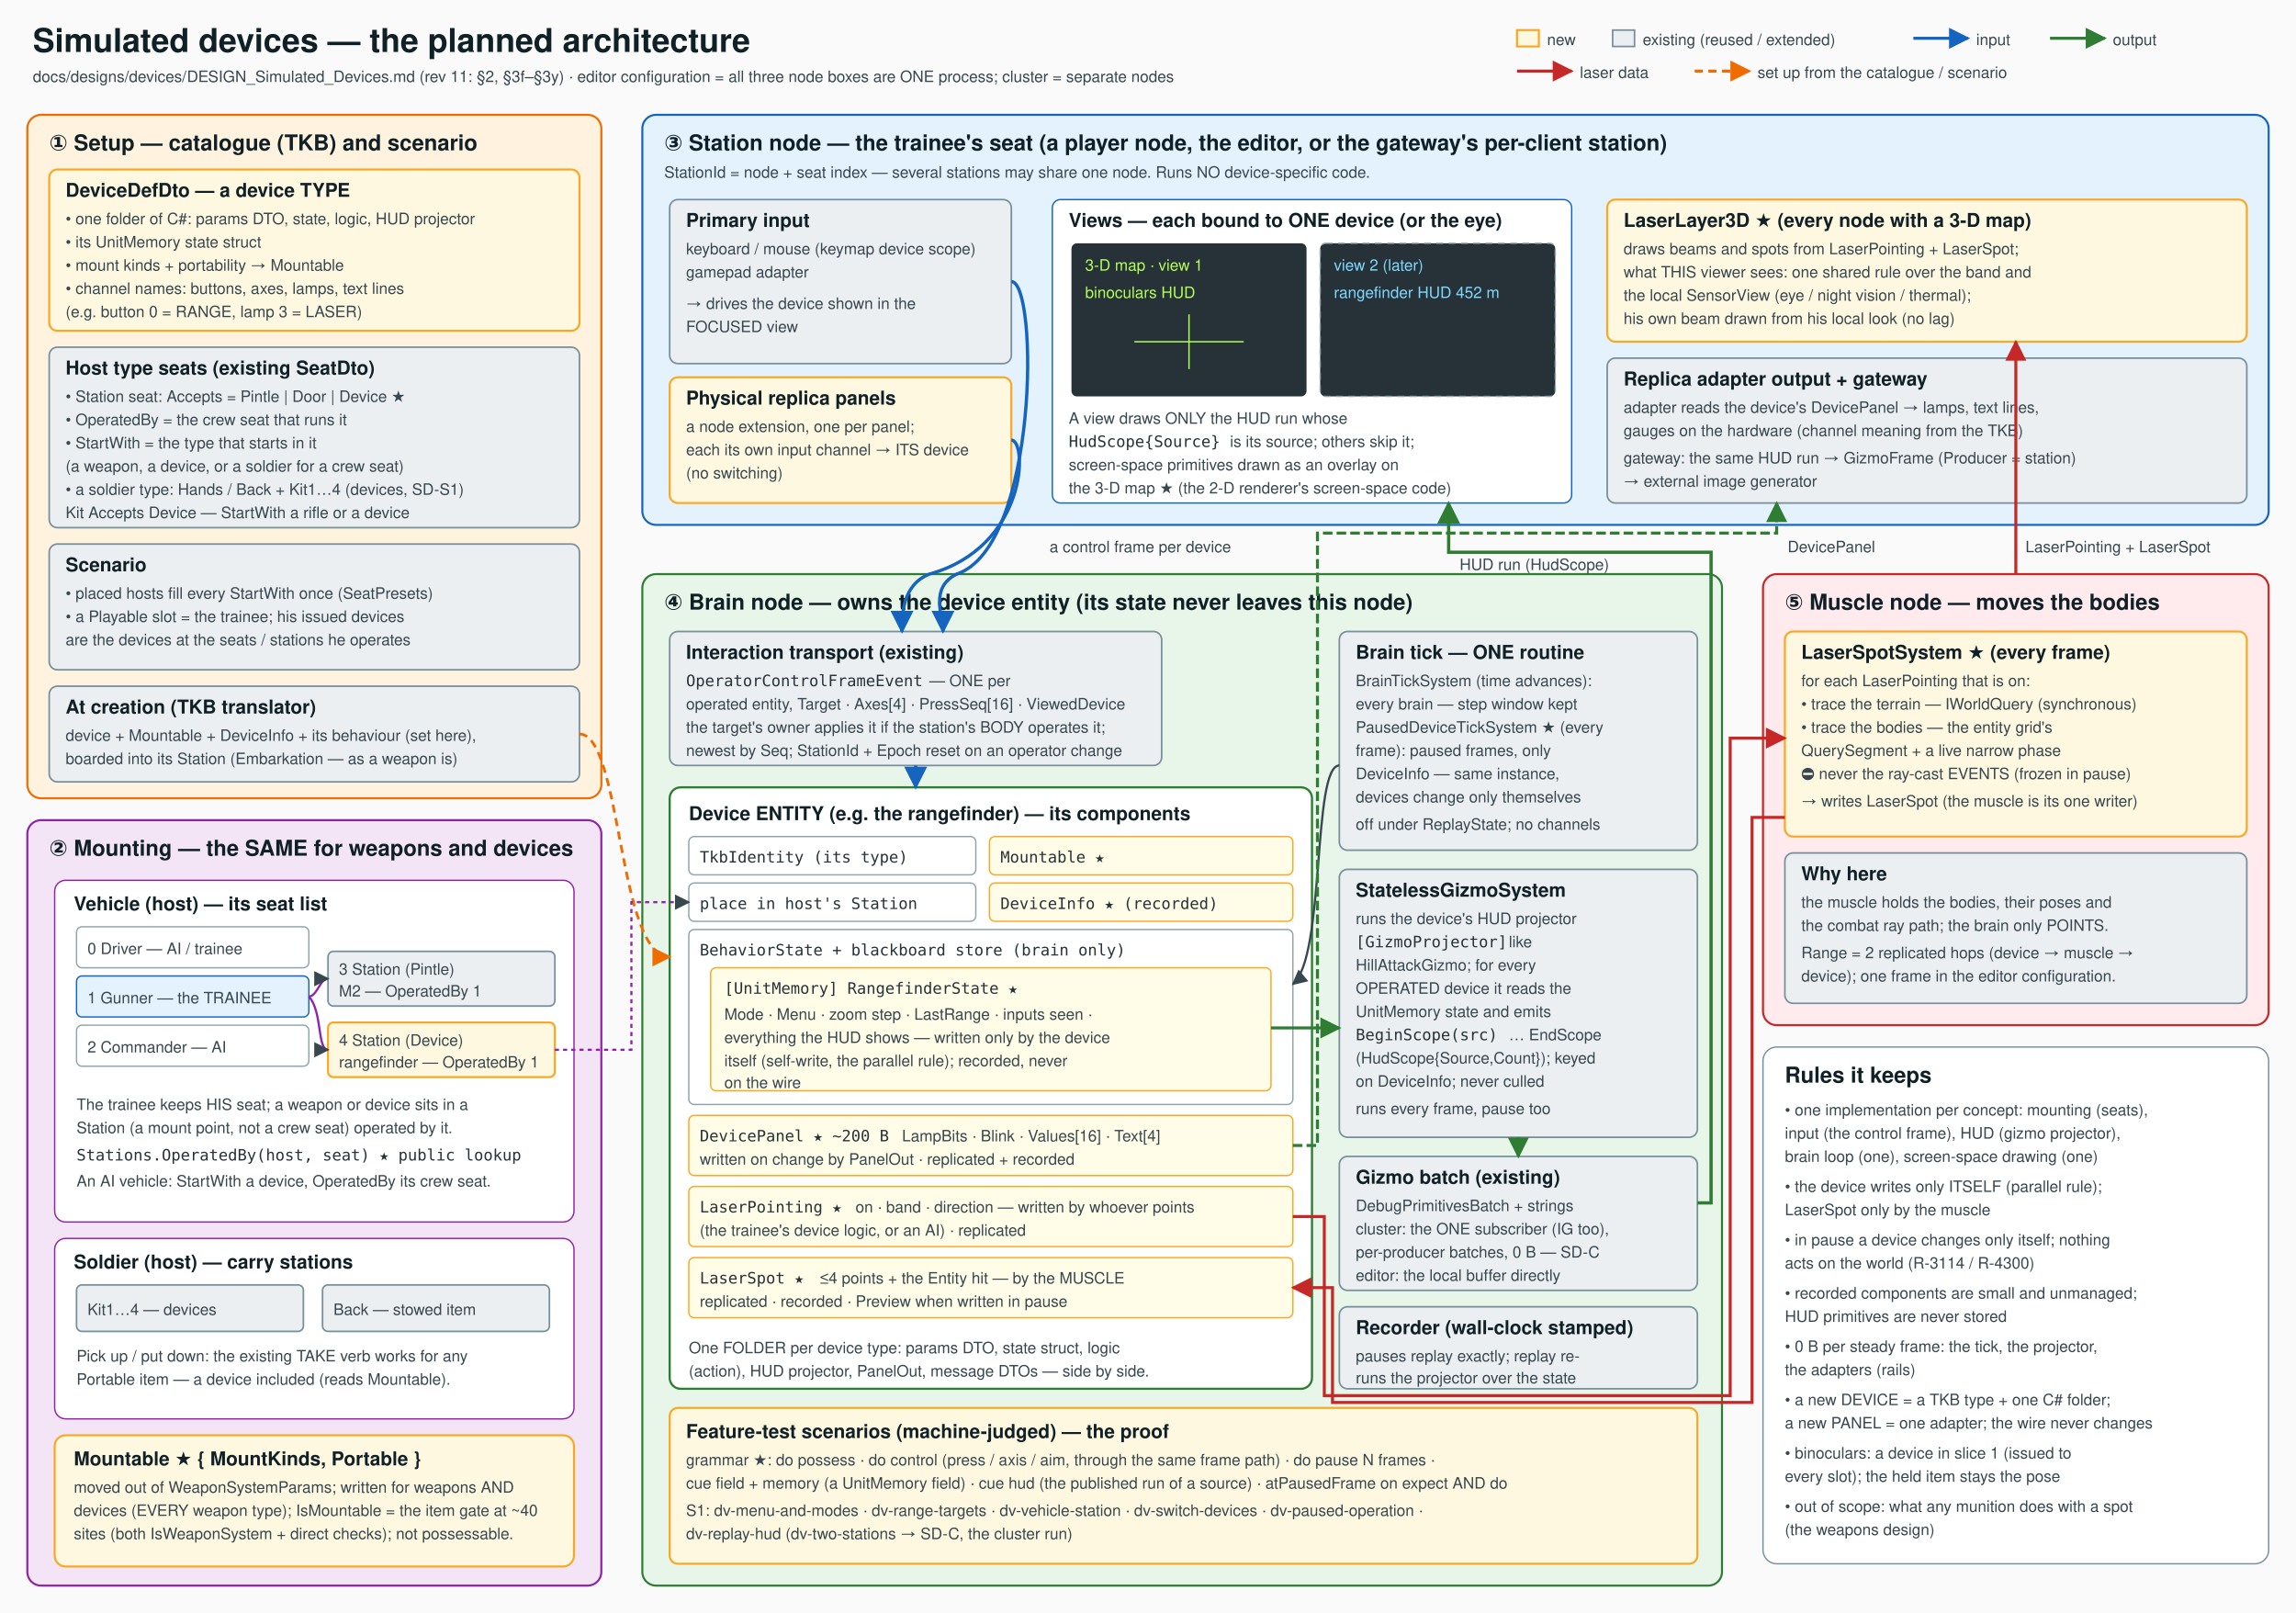
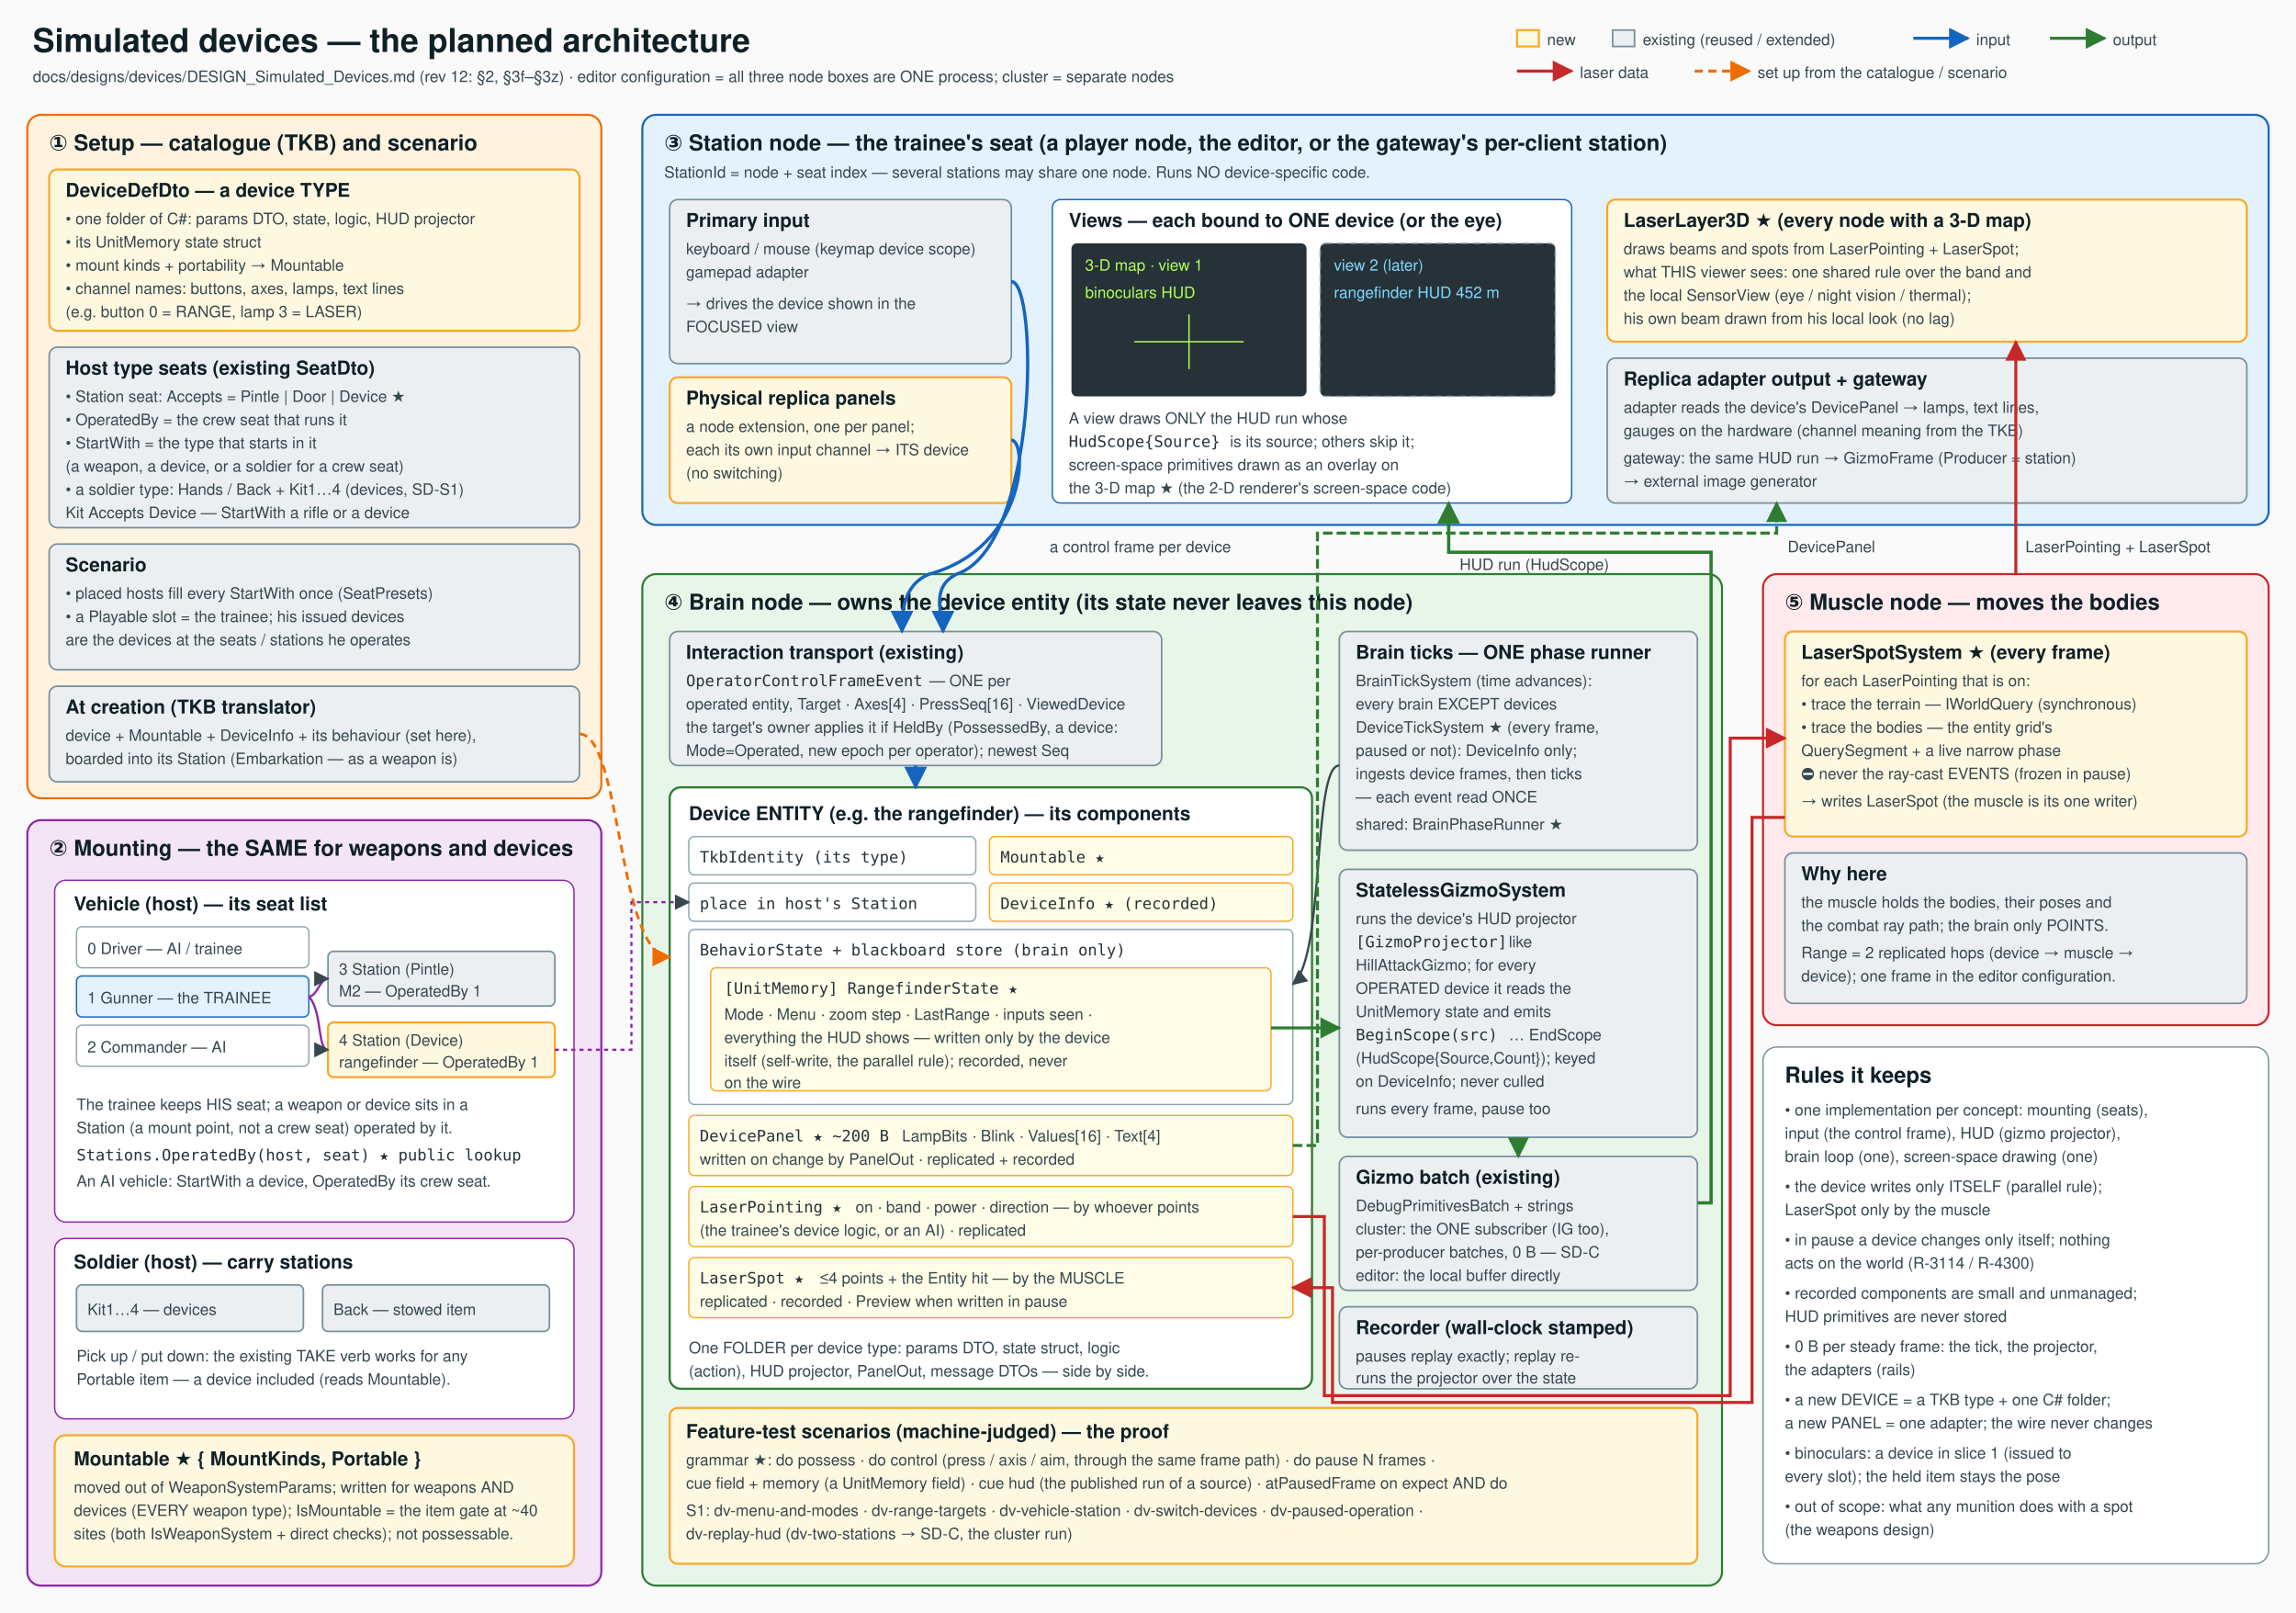
<svg xmlns="http://www.w3.org/2000/svg" width="1680" height="1180" viewBox="0 0 1680 1180" font-family="Segoe UI, Helvetica, Arial, sans-serif">
  <defs>
    <marker id="a" viewBox="0 0 10 10" refX="9" refY="5" markerWidth="7" markerHeight="7" orient="auto-start-reverse">
      <path d="M0,0 L10,5 L0,10 z" fill="#37474f" />
    </marker>
    <marker id="ab" viewBox="0 0 10 10" refX="9" refY="5" markerWidth="7" markerHeight="7" orient="auto-start-reverse">
      <path d="M0,0 L10,5 L0,10 z" fill="#1565c0" />
    </marker>
    <marker id="ag" viewBox="0 0 10 10" refX="9" refY="5" markerWidth="7" markerHeight="7" orient="auto-start-reverse">
      <path d="M0,0 L10,5 L0,10 z" fill="#2e7d32" />
    </marker>
    <marker id="ar" viewBox="0 0 10 10" refX="9" refY="5" markerWidth="7" markerHeight="7" orient="auto-start-reverse">
      <path d="M0,0 L10,5 L0,10 z" fill="#c62828" />
    </marker>
    <marker id="ao" viewBox="0 0 10 10" refX="9" refY="5" markerWidth="7" markerHeight="7" orient="auto-start-reverse">
      <path d="M0,0 L10,5 L0,10 z" fill="#ef6c00" />
    </marker>
    <style>
      .t{font-size:13px;fill:#263238}
      .s{font-size:11.5px;fill:#37474f}
      .h{font-size:16px;font-weight:700;fill:#102027}
      .h2{font-size:14px;font-weight:700;fill:#102027}
      .new{fill:#fff8e1;stroke:#f9a825;stroke-width:1.5}
      .ex{fill:#eceff1;stroke:#78909c;stroke-width:1.2}
      .comp{fill:#ffffff;stroke:#90a4ae;stroke-width:1}
      .compn{fill:#fffde7;stroke:#f9a825;stroke-width:1}
      .mono{font-family:Consolas, Menlo, monospace;font-size:11.5px;fill:#263238}
    </style>
  </defs>
  <rect width="1680" height="1180" fill="#fafafa" />
  <text x="24" y="38" font-size="24" font-weight="700" fill="#102027">Simulated devices — the planned architecture</text>
-   <text x="24" y="60" class="s">docs/designs/devices/DESIGN_Simulated_Devices.md (rev 11: §2, §3f–§3y) · editor configuration = all three node boxes are ONE process; cluster = separate nodes</text>
+   <text x="24" y="60" class="s">docs/designs/devices/DESIGN_Simulated_Devices.md (rev 12: §2, §3f–§3z) · editor configuration = all three node boxes are ONE process; cluster = separate nodes</text>
  <g transform="translate(1110,22)">
    <rect x="0" y="0" width="16" height="12" class="new" />
    <text x="22" y="11" class="s">new</text>
    <rect x="70" y="0" width="16" height="12" class="ex" />
    <text x="92" y="11" class="s">existing (reused / extended)</text>
    <line x1="290" y1="6" x2="330" y2="6" stroke="#1565c0" stroke-width="2.2" marker-end="url(#ab)" />
    <text x="336" y="11" class="s">input</text>
    <line x1="390" y1="6" x2="430" y2="6" stroke="#2e7d32" stroke-width="2.2" marker-end="url(#ag)" />
    <text x="436" y="11" class="s">output</text>
    <line x1="0" y1="30" x2="40" y2="30" stroke="#c62828" stroke-width="2.2" marker-end="url(#ar)" />
    <text x="46" y="35" class="s">laser data</text>
    <line x1="130" y1="30" x2="170" y2="30" stroke="#ef6c00" stroke-width="2.2" stroke-dasharray="6 4" marker-end="url(#ao)" />
    <text x="176" y="35" class="s">set up from the catalogue / scenario</text>
  </g>
  <rect x="20" y="84" width="420" height="500" rx="10" fill="#fff3e0" stroke="#ef6c00" stroke-width="1.5" />
  <text x="36" y="110" class="h">① Setup — catalogue (TKB) and scenario</text>
  <rect x="36" y="124" width="388" height="118" rx="6" class="new" />
  <text x="48" y="144" class="h2">DeviceDefDto — a device TYPE</text>
  <text x="48" y="164" class="s">• one folder of C#: params DTO, state, logic, HUD projector</text>
  <text x="48" y="181" class="s">• its UnitMemory state struct</text>
  <text x="48" y="198" class="s">• mount kinds + portability → Mountable</text>
  <text x="48" y="215" class="s">• channel names: buttons, axes, lamps, text lines</text>
  <text x="48" y="232" class="s">  (e.g. button 0 = RANGE, lamp 3 = LASER)</text>
  <rect x="36" y="254" width="388" height="132" rx="6" class="ex" />
  <text x="48" y="274" class="h2">Host type seats (existing SeatDto)</text>
  <text x="48" y="294" class="s">• Station seat: Accepts = Pintle | Door | Device ★</text>
  <text x="48" y="311" class="s">• OperatedBy = the crew seat that runs it</text>
  <text x="48" y="328" class="s">• StartWith = the type that starts in it</text>
  <text x="48" y="345" class="s">  (a weapon, a device, or a soldier for a crew seat)</text>
  <text x="48" y="362" class="s">• a soldier type: Hands / Back + Kit1…4 (devices, SD-S1)</text>
  <text x="48" y="379" class="s">  Kit Accepts Device — StartWith a rifle or a device</text>
  <rect x="36" y="398" width="388" height="92" rx="6" class="ex" />
  <text x="48" y="418" class="h2">Scenario</text>
  <text x="48" y="438" class="s">• placed hosts fill every StartWith once (SeatPresets)</text>
  <text x="48" y="455" class="s">• a Playable slot = the trainee; his issued devices</text>
  <text x="48" y="472" class="s">  are the devices at the seats / stations he operates</text>
  <rect x="36" y="502" width="388" height="70" rx="6" class="ex" />
  <text x="48" y="522" class="h2">At creation (TKB translator)</text>
  <text x="48" y="542" class="s">device + Mountable + DeviceInfo + its behaviour (set here),</text>
  <text x="48" y="559" class="s">boarded into its Station (Embarkation — as a weapon is)</text>
  <rect x="20" y="600" width="420" height="560" rx="10" fill="#f3e5f5" stroke="#8e24aa" stroke-width="1.5" />
  <text x="36" y="626" class="h">② Mounting — the SAME for weapons and devices</text>
  <rect x="40" y="644" width="380" height="250" rx="8" fill="#ffffff" stroke="#8e24aa" />
  <text x="54" y="666" class="h2">Vehicle (host) — its seat list</text>
  <g class="s">
    <rect x="56" y="678" width="170" height="30" rx="4" class="comp" />
    <text x="64" y="698" class="s">0 Driver — AI / trainee</text>
    <rect x="56" y="714" width="170" height="30" rx="4" fill="#e3f2fd" stroke="#1565c0" />
    <text x="64" y="734" class="s">1 Gunner — the TRAINEE</text>
    <rect x="56" y="750" width="170" height="30" rx="4" class="comp" />
    <text x="64" y="770" class="s">2 Commander — AI</text>
    <rect x="240" y="696" width="166" height="40" rx="4" class="ex" />
    <text x="248" y="713" class="s">3 Station (Pintle)</text>
    <text x="248" y="729" class="s">M2 — OperatedBy 1</text>
    <rect x="240" y="748" width="166" height="40" rx="4" class="new" />
    <text x="248" y="765" class="s">4 Station (Device)</text>
    <text x="248" y="781" class="s">rangefinder — OperatedBy 1</text>
  </g>
  <path d="M226,729 C232,729 234,716 240,716" fill="none" stroke="#8e24aa" stroke-width="1.6" marker-end="url(#a)" />
  <path d="M226,729 C236,740 232,768 240,768" fill="none" stroke="#8e24aa" stroke-width="1.6" marker-end="url(#a)" />
  <text x="56" y="812" class="s">The trainee keeps HIS seat; a weapon or device sits in a</text>
  <text x="56" y="829" class="s">Station (a mount point, not a crew seat) operated by it.</text>
  <text x="56" y="849" class="mono">Stations.OperatedBy(host, seat) ★ public lookup</text>
  <text x="56" y="868" class="s">An AI vehicle: StartWith a device, OperatedBy its crew seat.</text>
  <rect x="40" y="906" width="380" height="132" rx="8" fill="#ffffff" stroke="#8e24aa" />
  <text x="54" y="928" class="h2">Soldier (host) — carry stations</text>
  <rect x="56" y="940" width="166" height="34" rx="4" class="ex" />
  <text x="64" y="962" class="s">Kit1…4 — devices</text>
  <rect x="236" y="940" width="166" height="34" rx="4" class="ex" />
  <text x="244" y="962" class="s">Back — stowed item</text>
  <text x="56" y="996" class="s">Pick up / put down: the existing TAKE verb works for any</text>
  <text x="56" y="1013" class="s">Portable item — a device included (reads Mountable).</text>
  <rect x="40" y="1050" width="380" height="96" rx="8" class="new" />
  <text x="54" y="1072" class="h2">Mountable ★ { MountKinds, Portable }</text>
  <text x="54" y="1092" class="s">moved out of WeaponSystemParams; written for weapons AND</text>
  <text x="54" y="1109" class="s">devices (EVERY weapon type); IsMountable = the item gate at ~40</text>
  <text x="54" y="1126" class="s">sites (both IsWeaponSystem + direct checks); not possessable.</text>
  <rect x="470" y="84" width="1190" height="300" rx="10" fill="#e3f2fd" stroke="#1565c0" stroke-width="1.5" />
  <text x="486" y="110" class="h">③ Station node — the trainee's seat (a player node, the editor, or the gateway's per-client station)</text>
  <text x="486" y="130" class="s">StationId = node + seat index — several stations may share one node. Runs NO device-specific code.</text>
  <rect x="490" y="146" width="250" height="120" rx="6" class="ex" />
  <text x="502" y="166" class="h2">Primary input</text>
  <text x="502" y="186" class="s">keyboard / mouse (keymap device scope)</text>
  <text x="502" y="203" class="s">gamepad adapter</text>
  <text x="502" y="226" class="s">→ drives the device shown in the</text>
  <text x="502" y="243" class="s">   FOCUSED view</text>
  <rect x="490" y="276" width="250" height="92" rx="6" class="new" />
  <text x="502" y="296" class="h2">Physical replica panels</text>
  <text x="502" y="316" class="s">a node extension, one per panel;</text>
  <text x="502" y="333" class="s">each its own input channel → ITS device</text>
  <text x="502" y="350" class="s">(no switching)</text>
  <rect x="770" y="146" width="380" height="222" rx="6" fill="#ffffff" stroke="#1565c0" />
  <text x="782" y="166" class="h2">Views — each bound to ONE device (or the eye)</text>
  <rect x="784" y="178" width="172" height="112" rx="4" fill="#263238" />
  <text x="794" y="198" font-size="11.5" fill="#b2ff59">3-D map · view 1</text>
  <text x="794" y="218" font-size="11.5" fill="#b2ff59">binoculars HUD</text>
  <line x1="830" y1="250" x2="910" y2="250" stroke="#b2ff59" />
  <line x1="870" y1="230" x2="870" y2="270" stroke="#b2ff59" />
  <rect x="966" y="178" width="172" height="112" rx="4" fill="#263238" stroke-dasharray="5 4" stroke="#90a4ae" />
  <text x="976" y="198" font-size="11.5" fill="#80d8ff">view 2 (later)</text>
  <text x="976" y="218" font-size="11.5" fill="#80d8ff">rangefinder HUD  452 m</text>
  <text x="782" y="310" class="s">A view draws ONLY the HUD run whose</text>
  <text x="782" y="327" class="mono">HudScope{Source}</text>
  <text x="900" y="327" class="s"> is its source; others skip it;</text>
  <text x="782" y="344" class="s">screen-space primitives drawn as an overlay on</text>
  <text x="782" y="361" class="s">the 3-D map ★ (the 2-D renderer's screen-space code)</text>
  <rect x="1176" y="146" width="468" height="104" rx="6" class="new" />
  <text x="1188" y="166" class="h2">LaserLayer3D ★ (every node with a 3-D map)</text>
  <text x="1188" y="186" class="s">draws beams and spots from LaserPointing + LaserSpot;</text>
  <text x="1188" y="203" class="s">what THIS viewer sees: one shared rule over the band and</text>
  <text x="1188" y="220" class="s">the local SensorView (eye / night vision / thermal);</text>
  <text x="1188" y="237" class="s">his own beam drawn from his local look (no lag)</text>
  <rect x="1176" y="262" width="468" height="106" rx="6" class="ex" />
  <text x="1188" y="282" class="h2">Replica adapter output + gateway</text>
  <text x="1188" y="302" class="s">adapter reads the device's DevicePanel → lamps, text lines,</text>
  <text x="1188" y="319" class="s">gauges on the hardware (channel meaning from the TKB)</text>
  <text x="1188" y="339" class="s">gateway: the same HUD run → GizmoFrame (Producer = station)</text>
  <text x="1188" y="356" class="s">→ external image generator</text>
  <rect x="470" y="420" width="790" height="740" rx="10" fill="#e8f5e9" stroke="#2e7d32" stroke-width="1.5" />
  <text x="486" y="446" class="h">④ Brain node — owns the device entity (its state never leaves this node)</text>
  <rect x="490" y="462" width="360" height="98" rx="6" class="ex" />
  <text x="502" y="482" class="h2">Interaction transport (existing)</text>
  <text x="502" y="502" class="mono">OperatorControlFrameEvent</text>
  <text x="680" y="502" class="s"> — ONE per</text>
  <text x="502" y="519" class="s">operated entity, Target · Axes[4] · PressSeq[16] · ViewedDevice</text>
-   <text x="502" y="536" class="s">the target's owner applies it if the station's BODY operates it;</text>
-   <text x="502" y="553" class="s">newest by Seq; StationId + Epoch reset on an operator change</text>
+   <text x="502" y="536" class="s">the target's owner applies it if HeldBy (PossessedBy, a device:</text>
+   <text x="502" y="553" class="s">Mode=Operated, new epoch per operator); newest Seq</text>
  <rect x="490" y="576" width="470" height="440" rx="8" fill="#ffffff" stroke="#2e7d32" stroke-width="1.6" />
  <text x="504" y="600" class="h2">Device ENTITY (e.g. the rangefinder) — its components</text>
  <rect x="504" y="612" width="210" height="28" rx="4" class="comp" />
  <text x="512" y="631" class="mono">TkbIdentity (its type)</text>
  <rect x="724" y="612" width="222" height="28" rx="4" class="compn" />
  <text x="732" y="631" class="mono">Mountable ★</text>
  <rect x="724" y="646" width="222" height="28" rx="4" class="compn" />
  <text x="732" y="665" class="mono">DeviceInfo ★ (recorded)</text>
  <rect x="504" y="646" width="210" height="28" rx="4" class="comp" />
  <text x="512" y="665" class="mono">place in host's Station</text>
  <rect x="504" y="680" width="442" height="128" rx="4" class="comp" />
  <text x="512" y="699" class="mono">BehaviorState + blackboard store (brain only)</text>
  <rect x="520" y="708" width="410" height="90" rx="4" class="compn" />
  <text x="530" y="727" class="mono">[UnitMemory] RangefinderState ★</text>
  <text x="530" y="746" class="s">Mode · Menu · zoom step · LastRange · inputs seen ·</text>
  <text x="530" y="763" class="s">everything the HUD shows — written only by the device</text>
  <text x="530" y="780" class="s">itself (self-write, the parallel rule); recorded, never</text>
  <text x="530" y="796" class="s">on the wire</text>
  <rect x="504" y="816" width="442" height="44" rx="4" class="compn" />
  <text x="512" y="835" class="mono">DevicePanel ★ ~200 B</text>
  <text x="660" y="835" class="s">LampBits · Blink · Values[16] · Text[4]</text>
  <text x="512" y="852" class="s">written on change by PanelOut · replicated + recorded</text>
  <rect x="504" y="868" width="442" height="44" rx="4" class="compn" />
  <text x="512" y="887" class="mono">LaserPointing ★</text>
-   <text x="626" y="887" class="s">on · band · direction — written by whoever points</text>
+   <text x="626" y="887" class="s">on · band · power · direction — by whoever points</text>
  <text x="512" y="904" class="s">(the trainee's device logic, or an AI) · replicated</text>
  <rect x="504" y="920" width="442" height="44" rx="4" class="compn" />
  <text x="512" y="939" class="mono">LaserSpot ★</text>
  <text x="600" y="939" class="s">≤4 points + the Entity hit — by the MUSCLE</text>
  <text x="512" y="956" class="s">replicated · recorded · Preview when written in pause</text>
  <text x="504" y="990" class="s">One FOLDER per device type: params DTO, state struct, logic</text>
  <text x="504" y="1007" class="s">(action), HUD projector, PanelOut, message DTOs — side by side.</text>
  <rect x="980" y="462" width="262" height="160" rx="6" class="ex" />
-   <text x="992" y="482" class="h2">Brain tick — ONE routine</text>
+   <text x="992" y="482" class="h2">Brain ticks — ONE phase runner</text>
  <text x="992" y="502" class="s">BrainTickSystem (time advances):</text>
-   <text x="992" y="519" class="s">  every brain — step window kept</text>
-   <text x="992" y="536" class="s">PausedDeviceTickSystem ★ (every</text>
-   <text x="992" y="553" class="s">  frame): paused frames, only</text>
-   <text x="992" y="570" class="s">  DeviceInfo — same instance,</text>
-   <text x="992" y="587" class="s">  devices change only themselves</text>
-   <text x="992" y="607" class="s">off under ReplayState; no channels</text>
+   <text x="992" y="519" class="s">  every brain EXCEPT devices</text>
+   <text x="992" y="536" class="s">DeviceTickSystem ★ (every frame,</text>
+   <text x="992" y="553" class="s">  paused or not): DeviceInfo only;</text>
+   <text x="992" y="570" class="s">  ingests device frames, then ticks</text>
+   <text x="992" y="587" class="s">  — each event read ONCE</text>
+   <text x="992" y="607" class="s">shared: BrainPhaseRunner ★</text>
  <rect x="980" y="636" width="262" height="196" rx="6" class="ex" />
  <text x="992" y="656" class="h2">StatelessGizmoSystem</text>
  <text x="992" y="676" class="s">runs the device's HUD projector</text>
  <text x="992" y="693" class="mono">[GizmoProjector]</text>
  <text x="1104" y="693" class="s"> like</text>
  <text x="992" y="710" class="s">HillAttackGizmo; for every</text>
  <text x="992" y="727" class="s">OPERATED device it reads the</text>
  <text x="992" y="744" class="s">UnitMemory state and emits</text>
  <text x="992" y="761" class="mono">BeginScope(src)</text>
  <text x="1104" y="761" class="s"> … EndScope</text>
  <text x="992" y="778" class="s">(HudScope{Source,Count}); keyed</text>
  <text x="992" y="795" class="s">on DeviceInfo; never culled</text>
  <text x="992" y="815" class="s">runs every frame, pause too</text>
  <rect x="980" y="846" width="262" height="98" rx="6" class="ex" />
  <text x="992" y="866" class="h2">Gizmo batch (existing)</text>
  <text x="992" y="886" class="s">DebugPrimitivesBatch + strings</text>
  <text x="992" y="903" class="s">cluster: the ONE subscriber (IG too),</text>
  <text x="992" y="920" class="s">per-producer batches, 0 B — SD-C</text>
  <text x="992" y="937" class="s">editor: the local buffer directly</text>
  <rect x="980" y="956" width="262" height="60" rx="6" class="ex" />
  <text x="992" y="976" class="h2">Recorder (wall-clock stamped)</text>
  <text x="992" y="996" class="s">pauses replay exactly; replay re-</text>
  <text x="992" y="1012" class="s">runs the projector over the state</text>
  <rect x="490" y="1030" width="752" height="114" rx="6" class="new" />
  <text x="502" y="1052" class="h2">Feature-test scenarios (machine-judged) — the proof</text>
  <text x="502" y="1072" class="s">grammar ★: do possess · do control (press / axis / aim, through the same frame path) · do pause N frames ·</text>
  <text x="502" y="1089" class="s">cue field + memory (a UnitMemory field) · cue hud (the published run of a source) · atPausedFrame on expect AND do</text>
  <text x="502" y="1109" class="s">S1: dv-menu-and-modes · dv-range-targets · dv-vehicle-station · dv-switch-devices · dv-paused-operation ·</text>
  <text x="502" y="1126" class="s">    dv-replay-hud   (dv-two-stations → SD-C, the cluster run)</text>
  <rect x="1290" y="420" width="370" height="330" rx="10" fill="#ffebee" stroke="#c62828" stroke-width="1.5" />
  <text x="1306" y="446" class="h">⑤ Muscle node — moves the bodies</text>
  <rect x="1306" y="462" width="338" height="150" rx="6" class="new" />
  <text x="1318" y="482" class="h2">LaserSpotSystem ★ (every frame)</text>
  <text x="1318" y="502" class="s">for each LaserPointing that is on:</text>
  <text x="1318" y="519" class="s">• trace the terrain — IWorldQuery (synchronous)</text>
  <text x="1318" y="536" class="s">• trace the bodies — the entity grid's</text>
  <text x="1318" y="553" class="s">  QuerySegment + a live narrow phase</text>
  <text x="1318" y="570" class="s">⛔ never the ray-cast EVENTS (frozen in pause)</text>
  <text x="1318" y="590" class="s">→ writes LaserSpot (the muscle is its one writer)</text>
  <rect x="1306" y="624" width="338" height="110" rx="6" class="ex" />
  <text x="1318" y="644" class="h2">Why here</text>
  <text x="1318" y="664" class="s">the muscle holds the bodies, their poses and</text>
  <text x="1318" y="681" class="s">the combat ray path; the brain only POINTS.</text>
  <text x="1318" y="701" class="s">Range = 2 replicated hops (device → muscle →</text>
  <text x="1318" y="718" class="s">device); one frame in the editor configuration.</text>
  <rect x="1290" y="766" width="370" height="378" rx="10" fill="#ffffff" stroke="#78909c" />
  <text x="1306" y="792" class="h">Rules it keeps</text>
  <text x="1306" y="816" class="s">• one implementation per concept: mounting (seats),</text>
  <text x="1306" y="833" class="s">  input (the control frame), HUD (gizmo projector),</text>
  <text x="1306" y="850" class="s">  brain loop (one), screen-space drawing (one)</text>
  <text x="1306" y="872" class="s">• the device writes only ITSELF (parallel rule);</text>
  <text x="1306" y="889" class="s">  LaserSpot only by the muscle</text>
  <text x="1306" y="911" class="s">• in pause a device changes only itself; nothing</text>
  <text x="1306" y="928" class="s">  acts on the world (R-3114 / R-4300)</text>
  <text x="1306" y="950" class="s">• recorded components are small and unmanaged;</text>
  <text x="1306" y="967" class="s">  HUD primitives are never stored</text>
  <text x="1306" y="989" class="s">• 0 B per steady frame: the tick, the projector,</text>
  <text x="1306" y="1006" class="s">  the adapters (rails)</text>
  <text x="1306" y="1028" class="s">• a new DEVICE = a TKB type + one C# folder;</text>
  <text x="1306" y="1045" class="s">  a new PANEL = one adapter; the wire never changes</text>
  <text x="1306" y="1067" class="s">• binoculars: a device in slice 1 (issued to</text>
  <text x="1306" y="1084" class="s">  every slot); the held item stays the pose</text>
  <text x="1306" y="1106" class="s">• out of scope: what any munition does with a spot</text>
  <text x="1306" y="1123" class="s">  (the weapons design)</text>
  <path d="M424,537 C455,537 452,700 490,700" fill="none" stroke="#ef6c00" stroke-width="2" stroke-dasharray="6 4" marker-end="url(#ao)" />
  <path d="M406,768 L462,768 L462,660 L504,660" fill="none" stroke="#8e24aa" stroke-width="1.6" stroke-dasharray="3 3" marker-end="url(#a)" />
  <path d="M740,206 C760,206 760,400 700,420 C680,430 690,450 690,462" fill="none" stroke="#1565c0" stroke-width="2.4" marker-end="url(#ab)" />
  <path d="M740,322 C752,322 752,400 680,420 C660,428 660,450 660,462" fill="none" stroke="#1565c0" stroke-width="2.4" marker-end="url(#ab)" />
  <text x="768" y="404" class="s" fill="#1565c0">a control frame per device</text>
  <path d="M670,560 L670,576" stroke="#1565c0" stroke-width="2.4" marker-end="url(#ab)" />
  <path d="M980,560 C960,560 970,700 946,720" fill="none" stroke="#37474f" stroke-width="1.6" marker-end="url(#a)" />
  <path d="M930,752 L980,752" fill="none" stroke="#2e7d32" stroke-width="2.2" marker-end="url(#ag)" />
  <path d="M1111,832 L1111,846" stroke="#2e7d32" stroke-width="2.2" marker-end="url(#ag)" />
  <path d="M1242,880 L1252,880 L1252,404 L1060,404 L1060,368" fill="none" stroke="#2e7d32" stroke-width="2.4" marker-end="url(#ag)" />
  <text x="1068" y="417" class="s" fill="#2e7d32">HUD run (HudScope)</text>
  <path d="M946,838 L964,838 L964,390 L1300,390 L1300,368" fill="none" stroke="#2e7d32" stroke-width="2.2" stroke-dasharray="7 3" marker-end="url(#ag)" />
  <text x="1308" y="404" class="s" fill="#2e7d32">DevicePanel</text>
  <path d="M946,890 L969,890 L969,1021 L1266,1021 L1266,540 L1306,540" fill="none" stroke="#c62828" stroke-width="2.2" marker-end="url(#ar)" />
  <path d="M1306,598 L1282,598 L1282,1026 L975,1026 L975,942 L946,942" fill="none" stroke="#c62828" stroke-width="2.2" marker-end="url(#ar)" />
  <path d="M1475,420 L1475,250" stroke="#c62828" stroke-width="2.2" marker-end="url(#ar)" />
  <text x="1482" y="404" class="s" fill="#c62828">LaserPointing + LaserSpot</text>
</svg>
